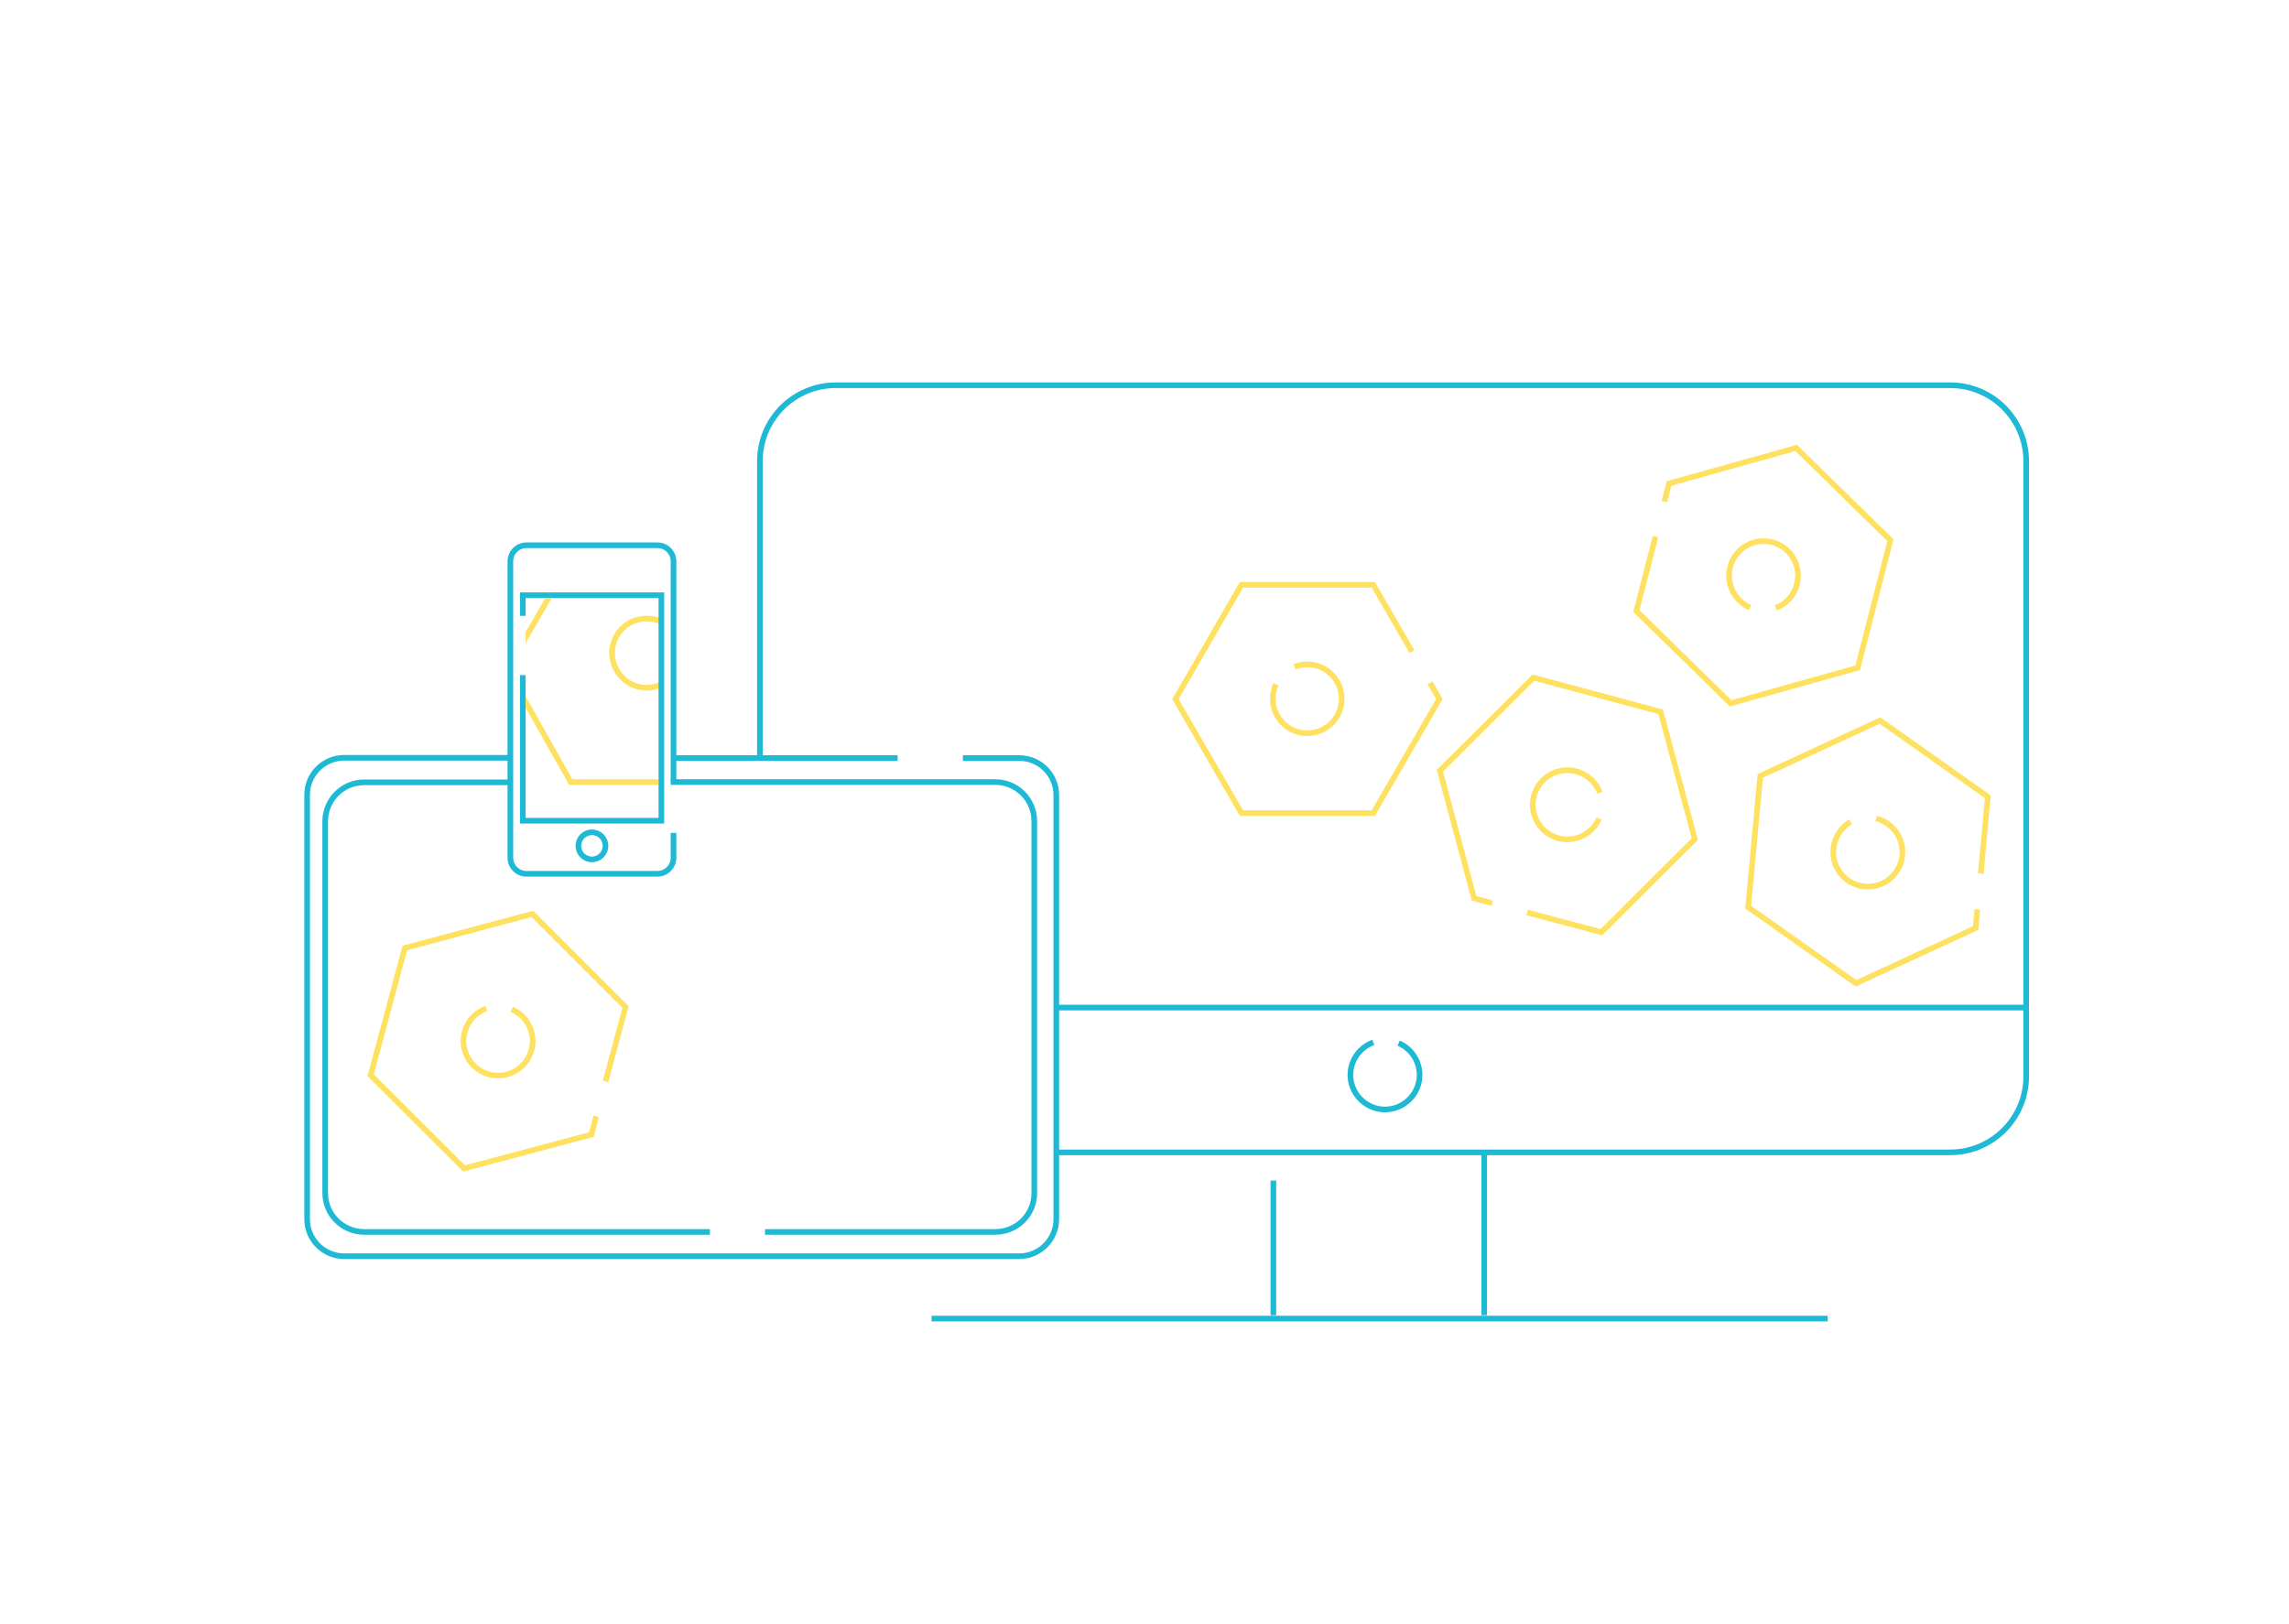
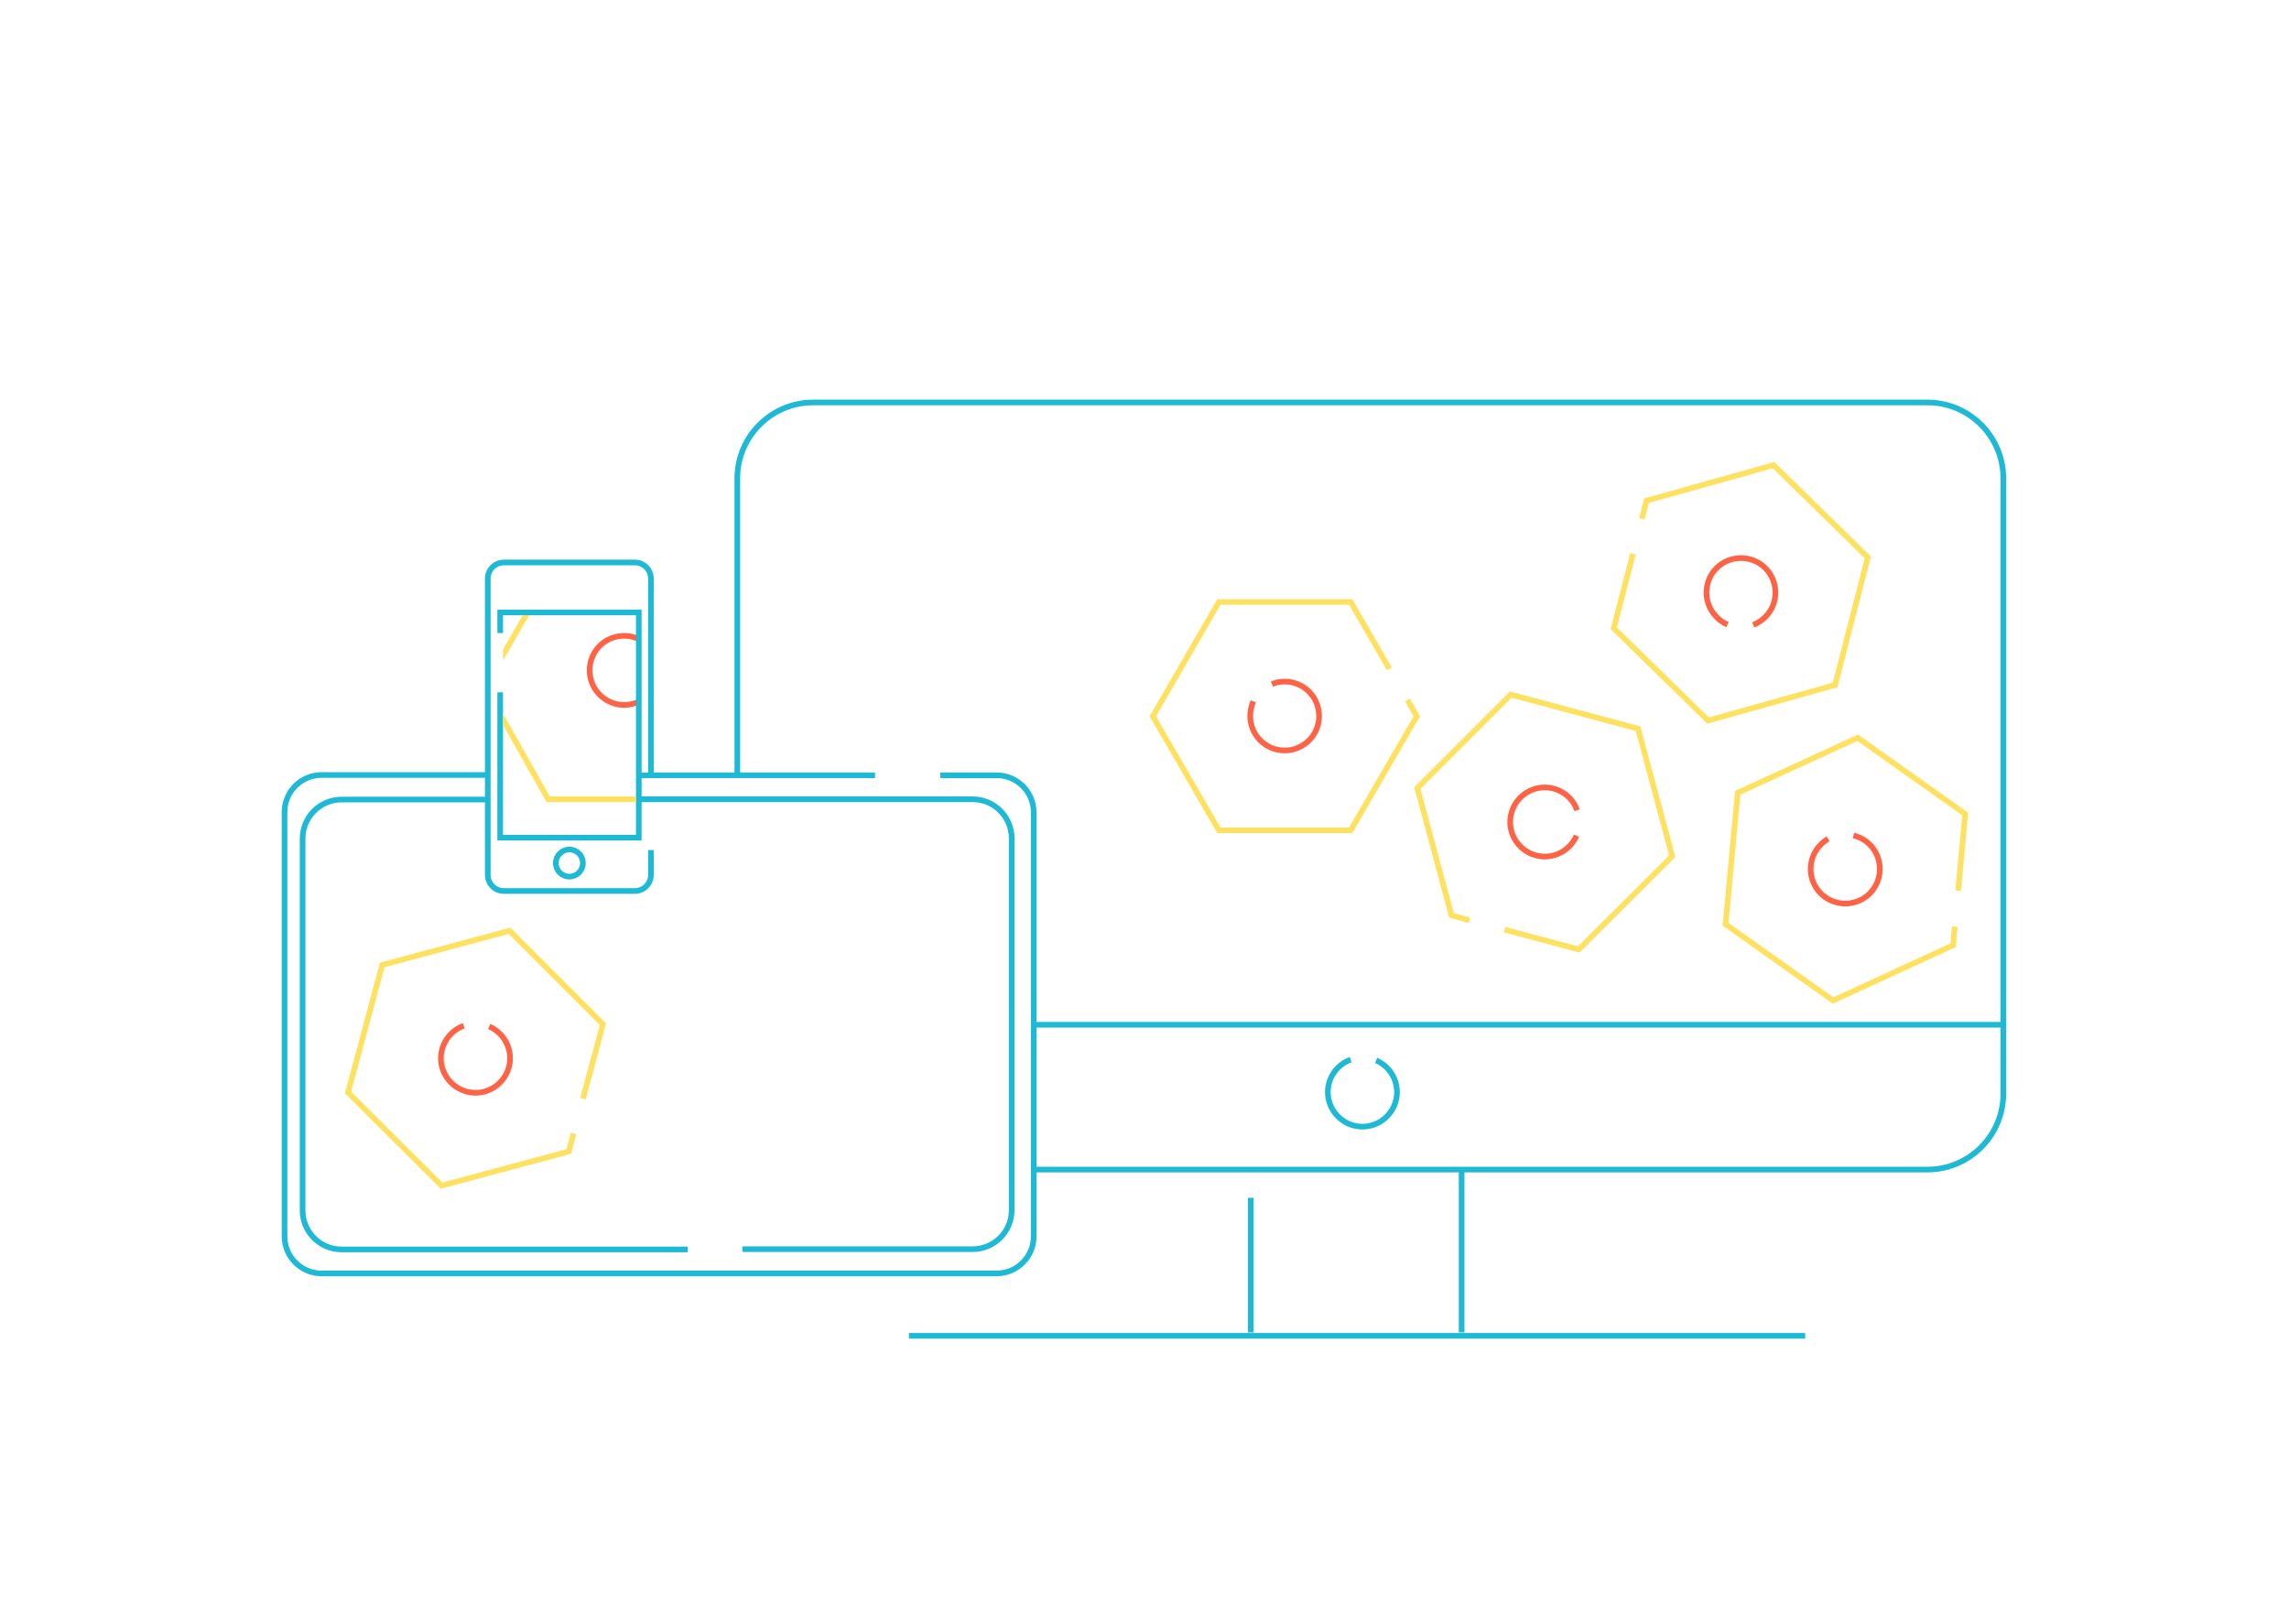
<svg xmlns="http://www.w3.org/2000/svg" xmlns:xlink="http://www.w3.org/1999/xlink" version="1.1" id="Layer_1" x="0px" y="0px" viewBox="0 0 810.9 575.1" style="enable-background:new 0 0 810.9 575.1;" xml:space="preserve">
  <style type="text/css">
- 	.st0{fill:none;stroke:#FFE161;stroke-width:2;stroke-miterlimit:10;}
- 	.st1{fill:none;stroke:#1EB9D5;stroke-width:2;stroke-miterlimit:10;}
- 	.st2{clip-path:url(#SVGID_2_);}
+ 	.st0{fill-rule:evenodd;clip-rule:evenodd;fill:none;stroke:#FF6346;stroke-width:2;stroke-miterlimit:10;}
+ 	.st1{fill-rule:evenodd;clip-rule:evenodd;fill:none;stroke:#FFE161;stroke-width:2;stroke-miterlimit:10;}
+ 	.st2{fill-rule:evenodd;clip-rule:evenodd;fill:none;stroke:#1EB9D5;stroke-width:2;stroke-miterlimit:10;}
+ 	.st3{fill:none;stroke:#1EB9D5;stroke-width:2;stroke-miterlimit:10;}
+ 	
+ 		.st4{clip-path:url(#SVGID_2_);fill-rule:evenodd;clip-rule:evenodd;fill:none;stroke:#FFE161;stroke-width:2;stroke-miterlimit:10;}
</style>
-   <path class="st0" d="M234.1,242.6c-6.2,2.8-13.4,0-16.2-6.2c-2.8-6.2,0-13.4,6.2-16.2c3.2-1.4,6.9-1.4,10.1,0" />
-   <polyline class="st0" points="506.6,241.9 509.9,247.7 486.5,288.1 439.8,288.1 416.4,247.7 439.8,207.2 486.5,207.2 500.2,230.9   " />
-   <path class="st0" d="M458.6,236.3c1.4-0.6,3-0.9,4.5-0.9c6.8,0,12.2,5.5,12.2,12.2c0,6.8-5.5,12.2-12.2,12.2  c-6.8,0-12.2-5.5-12.2-12.2c0-1.8,0.4-3.5,1.1-5.2" />
-   <path class="st1" d="M495.5,369.6c6.2,2.7,9.1,9.9,6.4,16.1s-9.9,9.1-16.1,6.4c-6.2-2.7-9.1-9.9-6.4-16.1c0.6-1.4,1.5-2.7,2.6-3.8  c1.3-1.3,2.8-2.2,4.5-2.9" />
-   <polyline class="st0" points="528.6,320 522.2,318.3 510.1,273.1 543.2,240.1 588.3,252.2 600.4,297.3 567.3,330.3 541,323.3 " />
-   <path class="st0" d="M566.5,290c-2.7,6.2-9.9,9.1-16.1,6.4c-6.2-2.7-9.1-9.9-6.4-16.1s9.9-9.1,16.1-6.4c3.1,1.3,5.5,3.9,6.7,7" />
-   <polyline class="st0" points="589.6,177.7 591.3,171.3 636.3,158.7 669.7,191.4 658.1,236.6 613.1,249.2 579.7,216.5 586.5,190.1   " />
-   <path class="st0" d="M620,215.3c-1.4-0.6-2.7-1.5-3.8-2.6c-4.8-4.7-4.9-12.5-0.2-17.3c4.7-4.8,12.5-4.9,17.3-0.2  c4.8,4.7,4.9,12.5,0.2,17.3c-1.2,1.3-2.8,2.3-4.4,2.9" />
-   <polyline class="st0" points="700.5,322.2 699.9,328.8 657.5,348.4 619.3,321.4 623.6,274.9 666,255.3 704.2,282.3 701.7,309.5 " />
-   <path class="st0" d="M664.6,290c6.6,1.6,10.6,8.2,9,14.8c-1.6,6.6-8.2,10.6-14.8,9c-6.6-1.6-10.6-8.2-9-14.8c0.4-1.5,1-2.9,1.9-4.2  c1-1.5,2.4-2.7,3.9-3.6" />
-   <path class="st1" d="M269.2,268.3V163.4c0-14.9,12.1-26.9,26.9-26.9l0,0h394.8c14.9,0,26.9,12.1,26.9,26.9l0,0v218  c0,14.9-12.1,26.9-26.9,26.9l0,0H374.1" />
-   <line class="st1" x1="525.8" y1="408.3" x2="525.8" y2="466" />
-   <line class="st1" x1="451.1" y1="418.3" x2="451.1" y2="466" />
-   <line class="st1" x1="330" y1="467.2" x2="647.5" y2="467.2" />
-   <line class="st1" x1="374.4" y1="357" x2="717.2" y2="357" />
-   <line class="st1" x1="237.9" y1="268.6" x2="318" y2="268.6" />
-   <path class="st1" d="M341.1,268.6h20c7.2,0,13.1,5.8,13.1,13.1c0,0,0,0,0,0V432c0,7.2-5.9,13.1-13.1,13.1H121.9  c-7.2,0-13.1-5.9-13.1-13.1V281.6c0-7.2,5.9-13.1,13.1-13.1h58.6" />
-   <path class="st1" d="M180.5,277.2H129c-7.6,0-13.7,6.1-13.8,13.7c0,0,0,0,0,0v131.8c0,7.6,6.1,13.7,13.7,13.8c0,0,0,0,0,0h122.6" />
-   <path class="st1" d="M271,436.5h81.6c7.6,0,13.8-6.1,13.8-13.7c0,0,0,0,0,0V290.9c0-7.6-6.2-13.8-13.8-13.8c0,0,0,0,0,0h-115" />
-   <path class="st1" d="M238.6,295.1v8.8c0,3.2-2.6,5.7-5.7,5.7c0,0,0,0,0,0h-46.4c-3.2,0-5.7-2.6-5.7-5.7c0,0,0,0,0,0v-105  c0-3.2,2.6-5.7,5.7-5.7c0,0,0,0,0,0h46.4c3.2,0,5.7,2.6,5.7,5.7l0,0v78.2" />
-   <polyline class="st1" points="185.2,218.2 185.2,210.9 234.3,210.9 234.3,290.8 185.2,290.8 185.2,239.2 " />
-   <circle class="st1" cx="209.7" cy="299.7" r="4.8" />
-   <polyline class="st0" points="211.2,395.5 209.5,402 164.4,414 131.3,381 143.4,335.9 188.6,323.8 221.6,356.8 214.5,383.2 " />
+   <path class="st0" d="M226.1,248.7c-4.4,2-9.7,1.2-13.4-2.3c-4.9-4.6-5.1-12.4-0.5-17.3c3.7-3.9,9.4-4.8,14-2.7" />
+   <polyline class="st1" points="498.6,248 501.9,253.8 478.5,294.2 431.8,294.2 408.4,253.8 431.8,213.3 478.5,213.3 492.2,237 " />
+   <path class="st0" d="M450.6,242.4c1.4-0.6,2.9-0.9,4.5-0.9c6.8,0,12.2,5.5,12.2,12.2c0,6.8-5.5,12.2-12.2,12.2  c-6.8,0-12.2-5.5-12.2-12.2c0-1.8,0.4-3.6,1.1-5.2" />
+   <path class="st2" d="M487.5,375.7c1.4,0.6,2.7,1.5,3.8,2.6c4.8,4.8,4.8,12.5,0,17.3c-4.8,4.8-12.5,4.8-17.3,0  c-4.8-4.8-4.8-12.5,0-17.3c1.3-1.3,2.8-2.3,4.5-2.8" />
+   <polyline class="st1" points="520.6,326.1 514.2,324.3 502.1,279.2 535.2,246.1 580.3,258.2 592.4,303.4 559.3,336.4 533,329.4 " />
+   <path class="st0" d="M558.5,296.1c-0.6,1.4-1.5,2.7-2.6,3.8c-4.8,4.8-12.5,4.8-17.3,0c-4.8-4.8-4.8-12.5,0-17.3  c4.8-4.8,12.5-4.8,17.3,0c1.3,1.3,2.2,2.8,2.8,4.5" />
+   <polyline class="st1" points="581.6,183.8 583.3,177.4 628.3,164.8 661.7,197.5 650.1,242.7 605.1,255.3 571.7,222.6 578.5,196.2   " />
+   <path class="st0" d="M612,221.3c-1.4-0.6-2.7-1.4-3.8-2.6c-4.8-4.7-4.9-12.5-0.2-17.3c4.7-4.8,12.5-4.9,17.3-0.2  c4.8,4.7,4.9,12.5,0.2,17.3c-1.3,1.3-2.8,2.3-4.4,2.9" />
+   <polyline class="st1" points="692.5,328.3 691.9,334.9 649.4,354.5 611.3,327.5 615.6,280.9 658.1,261.4 696.2,288.4 693.7,315.6   " />
+   <path class="st0" d="M656.6,296c1.5,0.4,2.9,1,4.2,1.9c5.5,3.9,6.8,11.6,2.9,17.1c-3.9,5.5-11.5,6.8-17.1,2.9  c-5.5-3.9-6.8-11.5-2.9-17.1c1.1-1.5,2.4-2.7,3.9-3.6" />
+   <path class="st3" d="M261.2,274.4V169.5c0-14.9,12.1-26.9,26.9-26.9h394.7c14.9,0,26.9,12.1,26.9,26.9v218  c0,14.9-12.1,26.9-26.9,26.9H366.1" />
+   <line class="st3" x1="517.8" y1="414.4" x2="517.8" y2="472.1" />
+   <line class="st3" x1="443.1" y1="424.4" x2="443.1" y2="472.1" />
+   <line class="st3" x1="322" y1="473.3" x2="639.5" y2="473.3" />
+   <line class="st3" x1="366.4" y1="363.1" x2="709.2" y2="363.1" />
+   <g>
+     <line class="st3" x1="225.9" y1="274.7" x2="310" y2="274.7" />
+     <path class="st3" d="M333.1,274.7h20c7.2,0,13.1,5.9,13.1,13.1v150.3c0,7.2-5.9,13.1-13.1,13.1H246.3H139.3h-25.4   c-7.2,0-13.1-5.9-13.1-13.1V287.7c0-7.2,5.9-13.1,13.1-13.1h58.6" />
+     <path class="st3" d="M172.5,283.3H121c-7.6,0-13.8,6.2-13.8,13.8v131.8c0,7.6,6.2,13.8,13.8,13.8h21.7h100.9" />
+     <path class="st3" d="M263,442.6h81.6c7.6,0,13.8-6.2,13.8-13.8V297c0-7.6-6.2-13.8-13.8-13.8h-45.3h-33h-40.5" />
+   </g>
+   <g>
+     <g>
+       <path class="st3" d="M230.6,301.2v8.8c0,3.2-2.6,5.7-5.7,5.7h-46.4c-3.2,0-5.7-2.6-5.7-5.7v-46.9v-47v-11.1c0-3.2,2.6-5.7,5.7-5.7    h46.4c3.2,0,5.7,2.6,5.7,5.7v70.6" />
+       <polyline class="st3" points="177.2,224.3 177.2,217 226.3,217 226.3,296.8 177.2,296.8 177.2,245.3   " />
+     </g>
+     <circle class="st3" cx="201.7" cy="305.8" r="4.8" />
+   </g>
+   <polyline class="st1" points="203.2,401.6 201.5,408 156.4,420.1 123.3,387.1 135.4,341.9 180.5,329.8 213.6,362.9 206.5,389.3 " />
  <g>
    <defs>
-       <rect id="SVGID_1_" x="186.2" y="211.9" width="47" height="76.9" />
+       <rect id="SVGID_1_" x="178.2" y="218" width="47.1" height="76.9" />
    </defs>
    <clipPath id="SVGID_2_">
      <use xlink:href="#SVGID_1_" style="overflow:visible;" />
    </clipPath>
-     <g class="st2">
-       <polyline class="st0" points="266.4,232.6 269.6,238.2 247.1,277.1 202.2,277.1 179.7,237.2 202.2,198.3 247.1,199.3 260.3,222       " />
-     </g>
+     <polyline class="st4" points="258.4,238.7 261.6,244.3 239.1,283.2 194.2,283.2 171.7,243.3 194.2,204.4 239.1,205.4 252.3,228.1     " />
  </g>
-   <path class="st0" d="M181.3,357.6c6.2,2.7,9.1,9.9,6.4,16.1c-2.7,6.2-9.9,9.1-16.1,6.4s-9.1-9.9-6.4-16.1c1.3-3.1,3.9-5.5,7.1-6.7" />
+   <path class="st0" d="M173.3,363.7c1.4,0.6,2.7,1.5,3.8,2.6c4.8,4.8,4.8,12.5,0,17.3c-4.8,4.8-12.5,4.8-17.3,0  c-4.8-4.8-4.8-12.5,0-17.3c1.3-1.3,2.8-2.3,4.5-2.8" />
</svg>
